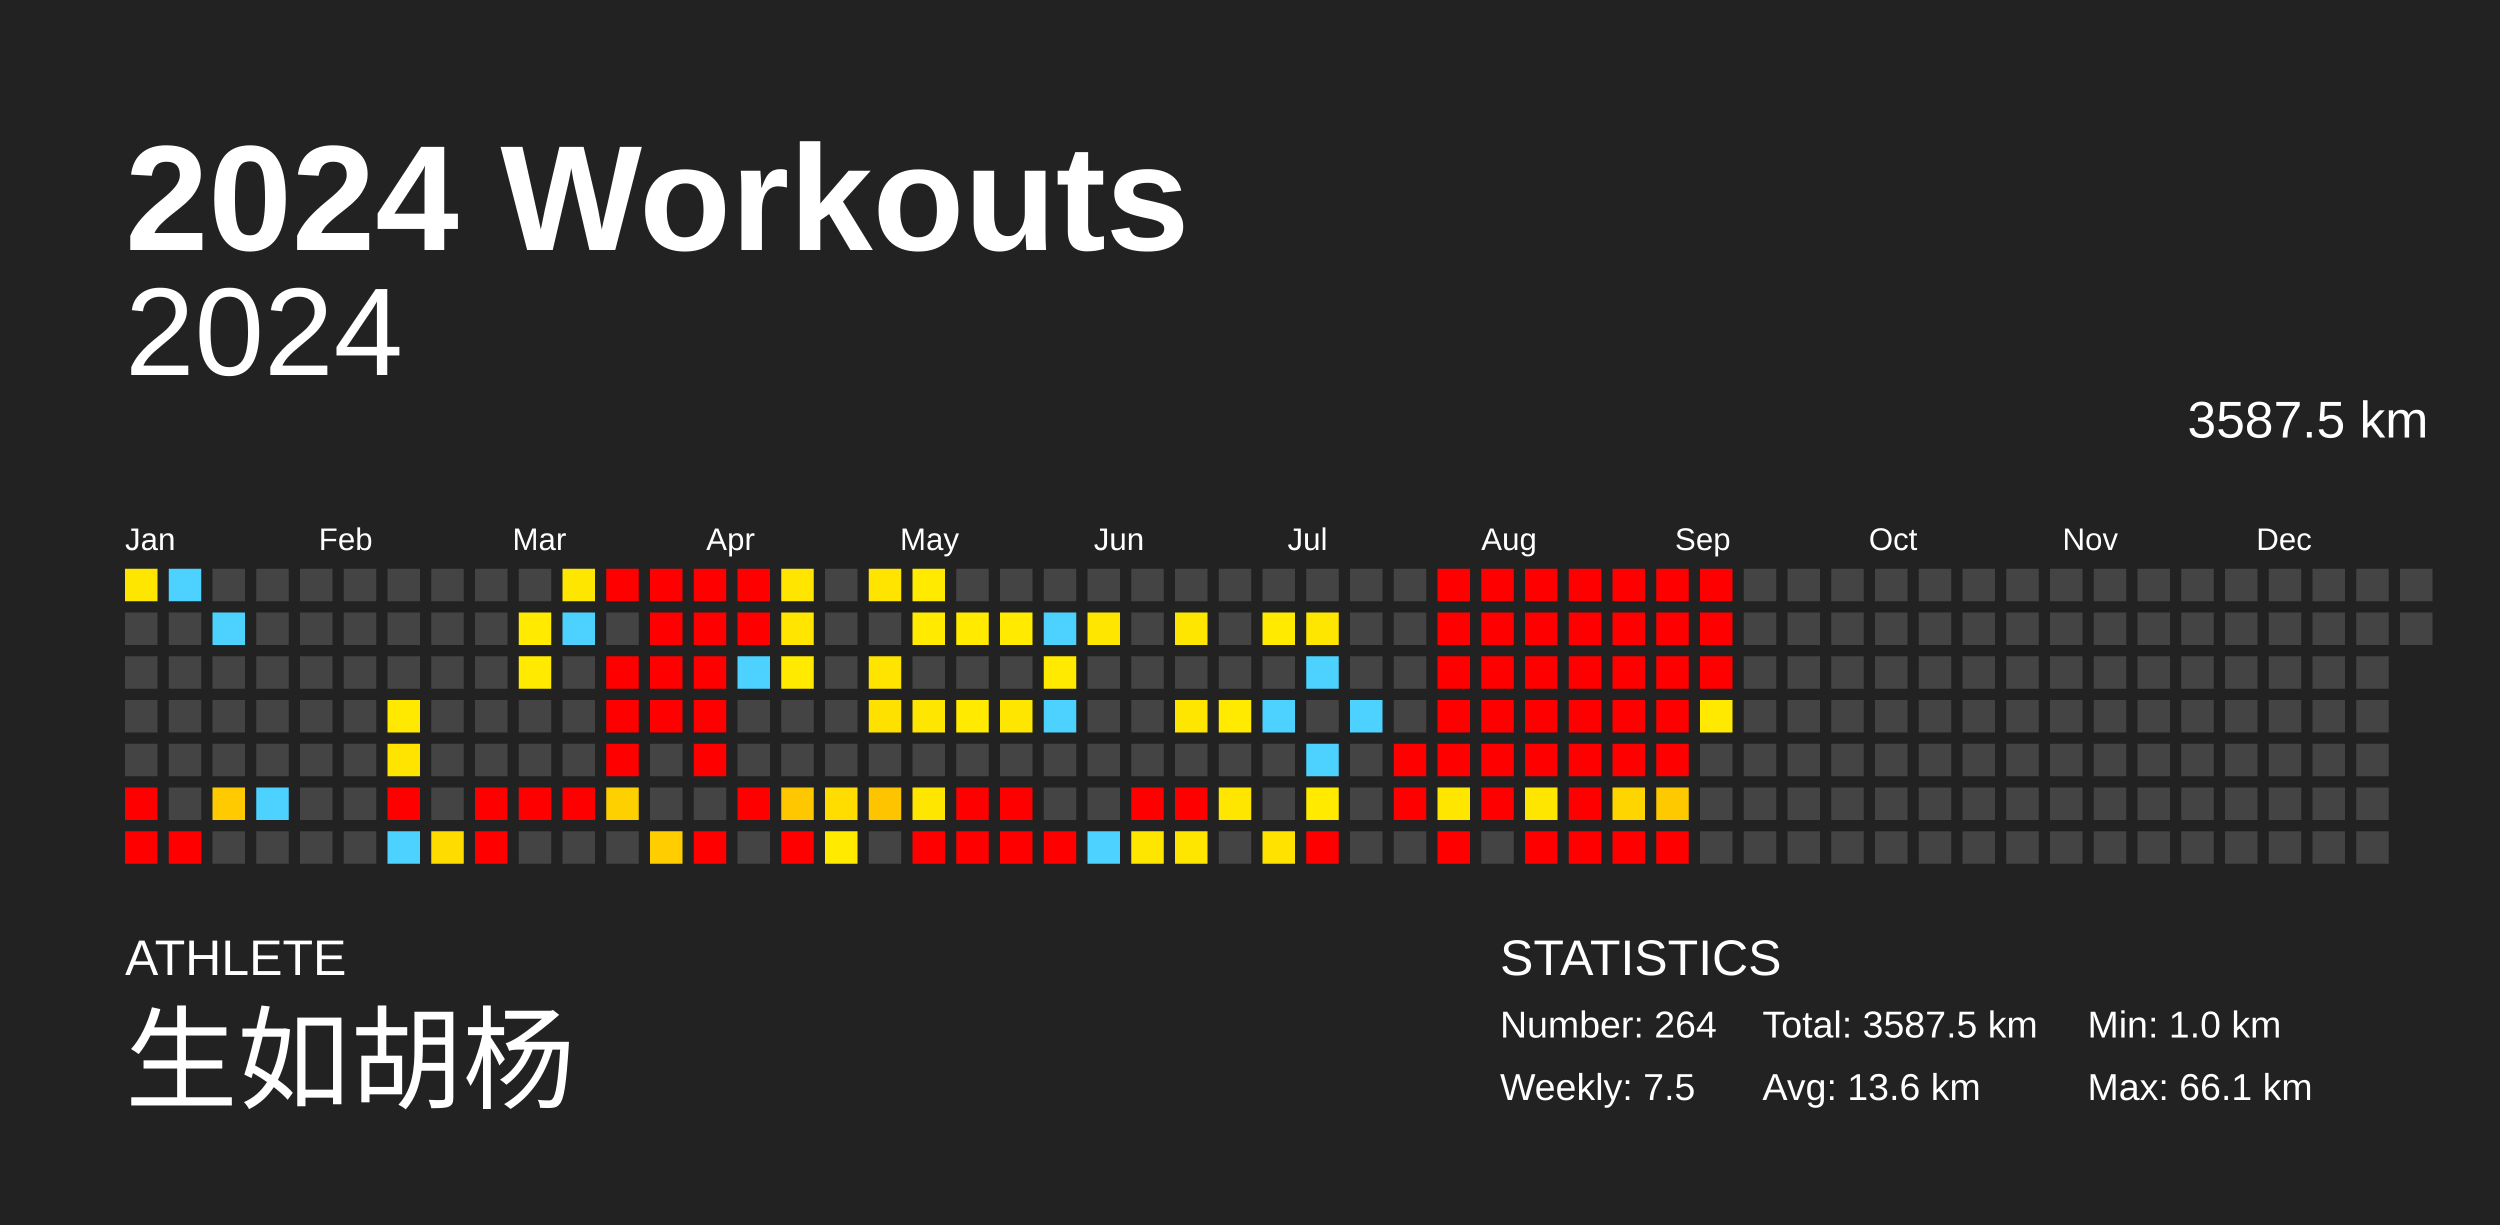
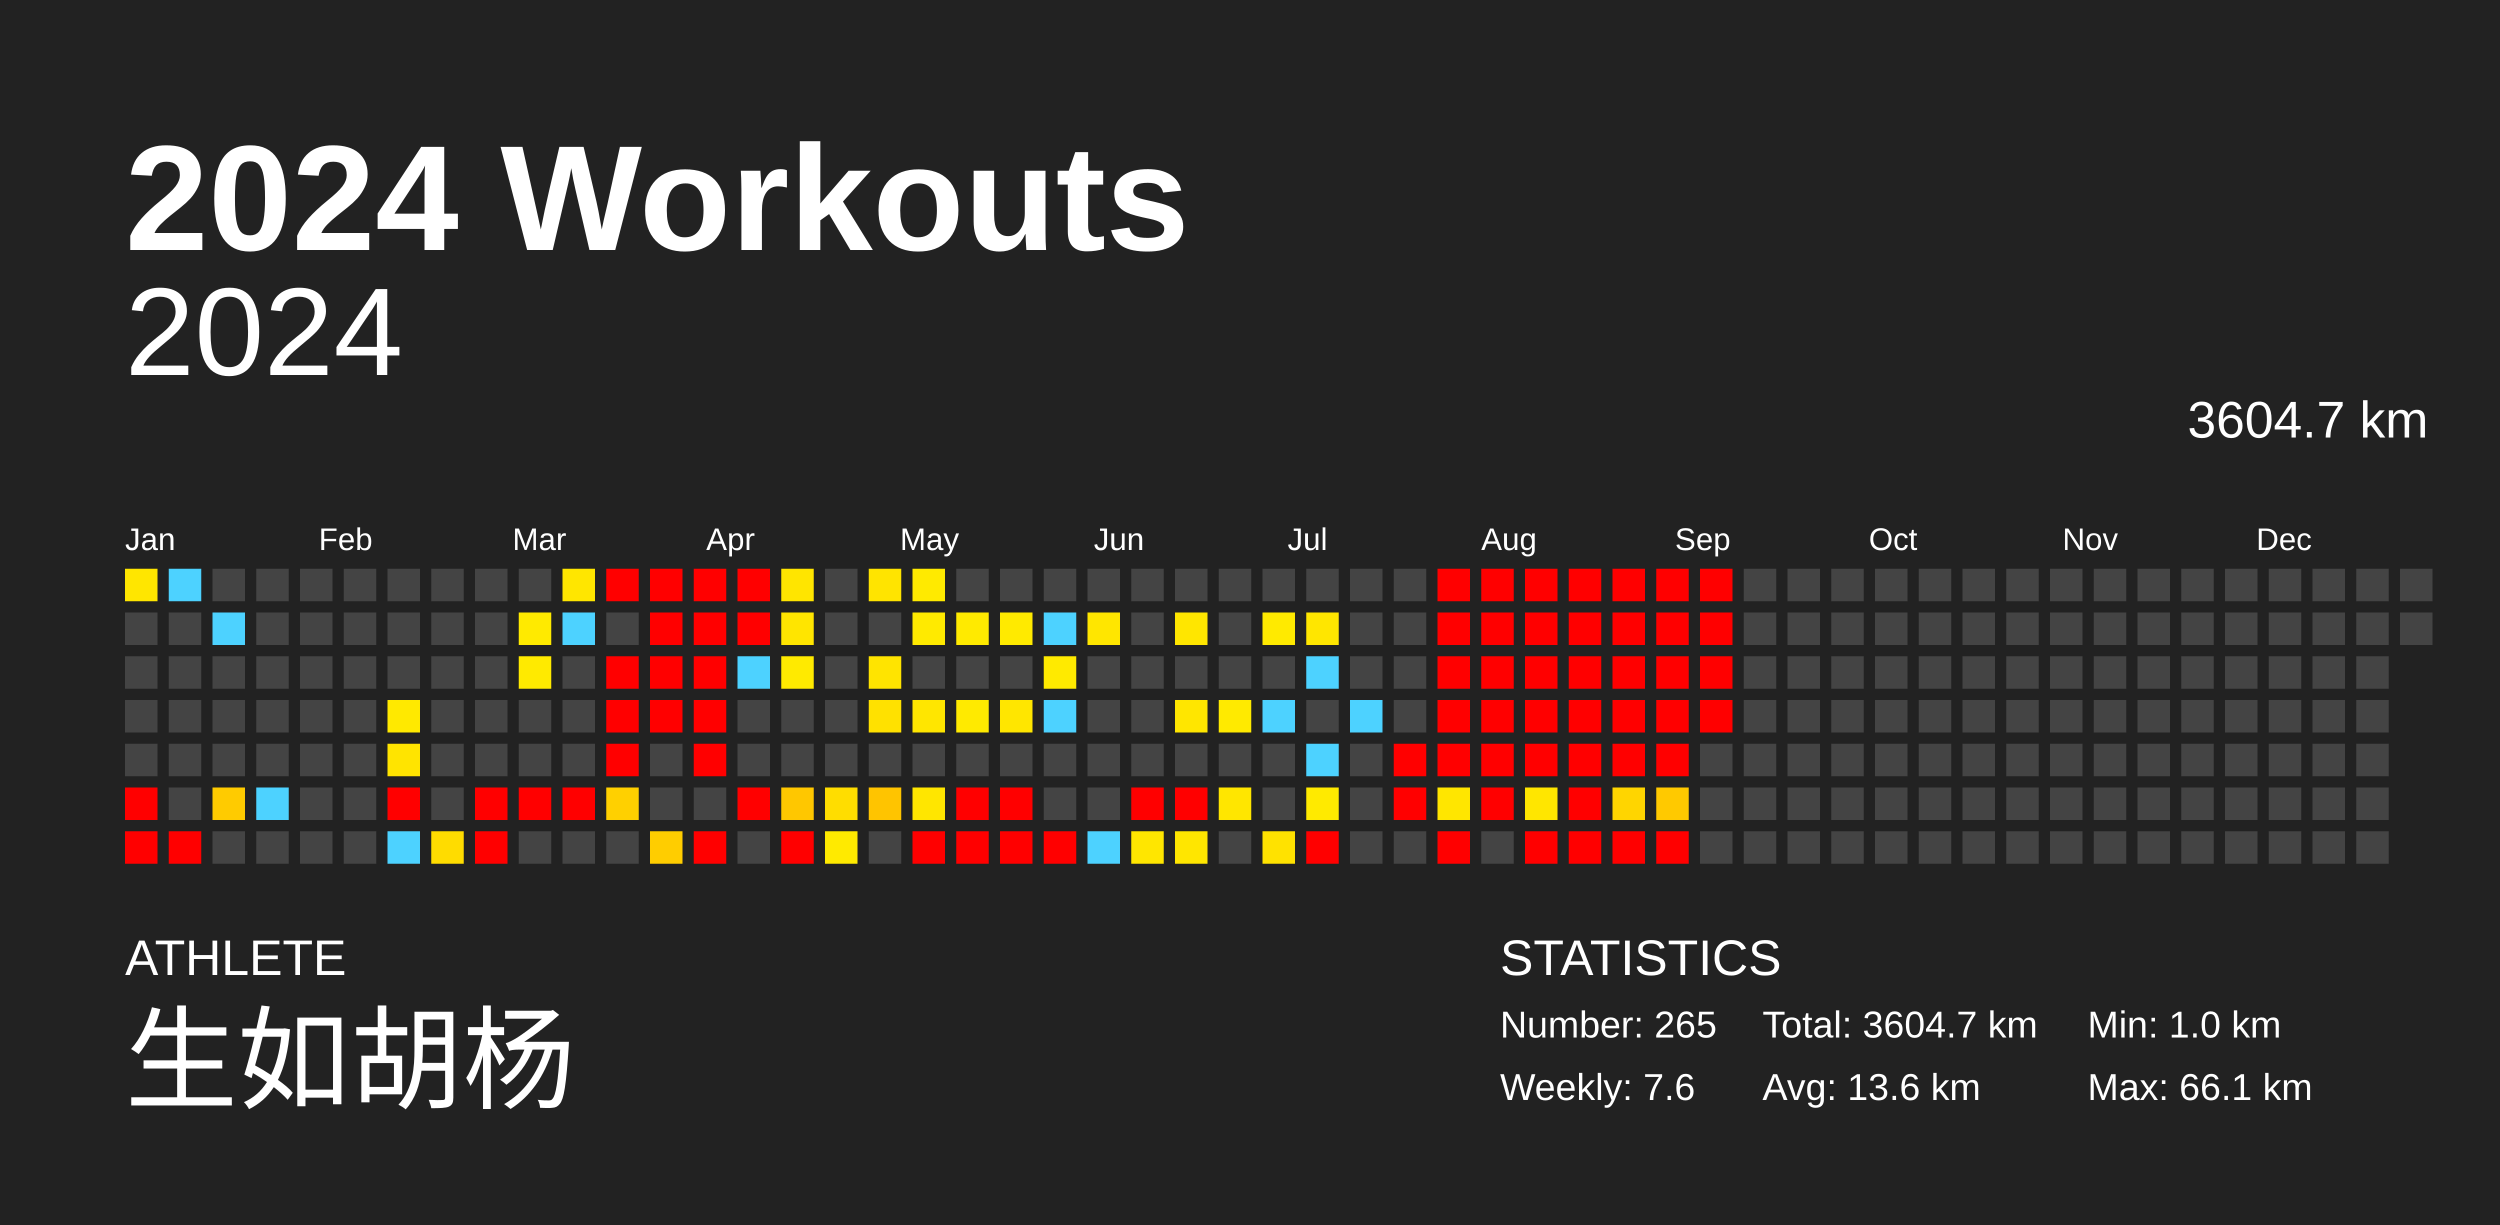
<svg xmlns="http://www.w3.org/2000/svg" baseProfile="full" height="98mm" version="1.1" viewBox="0,0,200,98" width="200mm">
  <defs />
  <rect fill="#222222" height="98" width="200" x="0" y="0" />
  <text fill="#FFFFFF" style="font-size:12px; font-family:Arial; font-weight:bold;" x="10" y="20">2024 Workouts</text>
  <text fill="#FFFFFF" style="font-size:4px; font-family:Arial" x="10" y="78">ATHLETE</text>
  <text fill="#FFFFFF" style="font-size:9px; font-family:Arial" x="10" y="88">生如胡杨</text>
  <text fill="#FFFFFF" style="font-size:4px; font-family:Arial" x="120" y="78">STATISTICS</text>
-   <text fill="#FFFFFF" style="font-size:3px; font-family:Arial" x="120" y="83">Number: 264</text>
-   <text fill="#FFFFFF" style="font-size:3px; font-family:Arial" x="120" y="88">Weekly: 7.5</text>
-   <text fill="#FFFFFF" style="font-size:3px; font-family:Arial" x="141" y="83">Total: 3587.5 km</text>
+   <text fill="#FFFFFF" style="font-size:3px; font-family:Arial" x="120" y="83">Number: 265</text>
+   <text fill="#FFFFFF" style="font-size:3px; font-family:Arial" x="120" y="88">Weekly: 7.6</text>
+   <text fill="#FFFFFF" style="font-size:3px; font-family:Arial" x="141" y="83">Total: 3604.7 km</text>
  <text fill="#FFFFFF" style="font-size:3px; font-family:Arial" x="141" y="88">Avg: 13.6 km</text>
  <text fill="#FFFFFF" style="font-size:3px; font-family:Arial" x="167" y="83">Min: 1.0 km</text>
  <text fill="#FFFFFF" style="font-size:3px; font-family:Arial" x="167" y="88">Max: 66.1 km</text>
  <text alignment-baseline="hanging" fill="#FFFFFF" style="font-size:10.0px; font-family:Arial;" x="10" y="30">2024</text>
-   <text alignment-baseline="hanging" fill="#FFFFFF" style="font-size:4.125px; font-family:Arial;" x="175" y="35">3587.5 km</text>
+   <text alignment-baseline="hanging" fill="#FFFFFF" style="font-size:4.125px; font-family:Arial;" x="175" y="35">3604.7 km</text>
  <text fill="#FFFFFF" style="font-size:2.5px; font-family:Arial" x="10.0" y="44">Jan</text>
  <text fill="#FFFFFF" style="font-size:2.5px; font-family:Arial" x="25.5" y="44">Feb</text>
  <text fill="#FFFFFF" style="font-size:2.5px; font-family:Arial" x="41.0" y="44">Mar</text>
  <text fill="#FFFFFF" style="font-size:2.5px; font-family:Arial" x="56.5" y="44">Apr</text>
  <text fill="#FFFFFF" style="font-size:2.5px; font-family:Arial" x="72.0" y="44">May</text>
  <text fill="#FFFFFF" style="font-size:2.5px; font-family:Arial" x="87.5" y="44">Jun</text>
  <text fill="#FFFFFF" style="font-size:2.5px; font-family:Arial" x="103.0" y="44">Jul</text>
  <text fill="#FFFFFF" style="font-size:2.5px; font-family:Arial" x="118.5" y="44">Aug</text>
  <text fill="#FFFFFF" style="font-size:2.5px; font-family:Arial" x="134.0" y="44">Sep</text>
  <text fill="#FFFFFF" style="font-size:2.5px; font-family:Arial" x="149.5" y="44">Oct</text>
  <text fill="#FFFFFF" style="font-size:2.5px; font-family:Arial" x="165.0" y="44">Nov</text>
  <text fill="#FFFFFF" style="font-size:2.5px; font-family:Arial" x="180.5" y="44">Dec</text>
  <rect fill="#ffe600" height="2.6" width="2.6" x="10.0" y="45.5" />
  <rect fill="#444444" height="2.6" width="2.6" x="10.0" y="49.0" />
  <rect fill="#444444" height="2.6" width="2.6" x="10.0" y="52.5" />
  <rect fill="#444444" height="2.6" width="2.6" x="10.0" y="56.0" />
  <rect fill="#444444" height="2.6" width="2.6" x="10.0" y="59.5" />
  <rect fill="red" height="2.6" width="2.6" x="10.0" y="63.0" />
  <rect fill="red" height="2.6" width="2.6" x="10.0" y="66.5" />
  <rect fill="#4dd2ff" height="2.6" width="2.6" x="13.5" y="45.5" />
  <rect fill="#444444" height="2.6" width="2.6" x="13.5" y="49.0" />
  <rect fill="#444444" height="2.6" width="2.6" x="13.5" y="52.5" />
  <rect fill="#444444" height="2.6" width="2.6" x="13.5" y="56.0" />
  <rect fill="#444444" height="2.6" width="2.6" x="13.5" y="59.5" />
  <rect fill="#444444" height="2.6" width="2.6" x="13.5" y="63.0" />
  <rect fill="red" height="2.6" width="2.6" x="13.5" y="66.5" />
  <rect fill="#444444" height="2.6" width="2.6" x="17.0" y="45.5" />
  <rect fill="#4dd2ff" height="2.6" width="2.6" x="17.0" y="49.0" />
  <rect fill="#444444" height="2.6" width="2.6" x="17.0" y="52.5" />
  <rect fill="#444444" height="2.6" width="2.6" x="17.0" y="56.0" />
  <rect fill="#444444" height="2.6" width="2.6" x="17.0" y="59.5" />
  <rect fill="#ffcb00" height="2.6" width="2.6" x="17.0" y="63.0" />
  <rect fill="#444444" height="2.6" width="2.6" x="17.0" y="66.5" />
  <rect fill="#444444" height="2.6" width="2.6" x="20.5" y="45.5" />
  <rect fill="#444444" height="2.6" width="2.6" x="20.5" y="49.0" />
  <rect fill="#444444" height="2.6" width="2.6" x="20.5" y="52.5" />
  <rect fill="#444444" height="2.6" width="2.6" x="20.5" y="56.0" />
  <rect fill="#444444" height="2.6" width="2.6" x="20.5" y="59.5" />
  <rect fill="#4dd2ff" height="2.6" width="2.6" x="20.5" y="63.0" />
  <rect fill="#444444" height="2.6" width="2.6" x="20.5" y="66.5" />
  <rect fill="#444444" height="2.6" width="2.6" x="24.0" y="45.5" />
  <rect fill="#444444" height="2.6" width="2.6" x="24.0" y="49.0" />
  <rect fill="#444444" height="2.6" width="2.6" x="24.0" y="52.5" />
  <rect fill="#444444" height="2.6" width="2.6" x="24.0" y="56.0" />
  <rect fill="#444444" height="2.6" width="2.6" x="24.0" y="59.5" />
  <rect fill="#444444" height="2.6" width="2.6" x="24.0" y="63.0" />
  <rect fill="#444444" height="2.6" width="2.6" x="24.0" y="66.5" />
  <rect fill="#444444" height="2.6" width="2.6" x="27.5" y="45.5" />
  <rect fill="#444444" height="2.6" width="2.6" x="27.5" y="49.0" />
  <rect fill="#444444" height="2.6" width="2.6" x="27.5" y="52.5" />
  <rect fill="#444444" height="2.6" width="2.6" x="27.5" y="56.0" />
  <rect fill="#444444" height="2.6" width="2.6" x="27.5" y="59.5" />
  <rect fill="#444444" height="2.6" width="2.6" x="27.5" y="63.0" />
  <rect fill="#444444" height="2.6" width="2.6" x="27.5" y="66.5" />
  <rect fill="#444444" height="2.6" width="2.6" x="31.0" y="45.5" />
  <rect fill="#444444" height="2.6" width="2.6" x="31.0" y="49.0" />
  <rect fill="#444444" height="2.6" width="2.6" x="31.0" y="52.5" />
  <rect fill="#ffe900" height="2.6" width="2.6" x="31.0" y="56.0" />
  <rect fill="#ffe400" height="2.6" width="2.6" x="31.0" y="59.5" />
  <rect fill="red" height="2.6" width="2.6" x="31.0" y="63.0" />
  <rect fill="#4dd2ff" height="2.6" width="2.6" x="31.0" y="66.5" />
  <rect fill="#444444" height="2.6" width="2.6" x="34.5" y="45.5" />
  <rect fill="#444444" height="2.6" width="2.6" x="34.5" y="49.0" />
  <rect fill="#444444" height="2.6" width="2.6" x="34.5" y="52.5" />
  <rect fill="#444444" height="2.6" width="2.6" x="34.5" y="56.0" />
  <rect fill="#444444" height="2.6" width="2.6" x="34.5" y="59.5" />
  <rect fill="#444444" height="2.6" width="2.6" x="34.5" y="63.0" />
  <rect fill="#ffdc00" height="2.6" width="2.6" x="34.5" y="66.5" />
  <rect fill="#444444" height="2.6" width="2.6" x="38.0" y="45.5" />
  <rect fill="#444444" height="2.6" width="2.6" x="38.0" y="49.0" />
  <rect fill="#444444" height="2.6" width="2.6" x="38.0" y="52.5" />
  <rect fill="#444444" height="2.6" width="2.6" x="38.0" y="56.0" />
  <rect fill="#444444" height="2.6" width="2.6" x="38.0" y="59.5" />
  <rect fill="red" height="2.6" width="2.6" x="38.0" y="63.0" />
  <rect fill="red" height="2.6" width="2.6" x="38.0" y="66.5" />
  <rect fill="#444444" height="2.6" width="2.6" x="41.5" y="45.5" />
  <rect fill="#ffea00" height="2.6" width="2.6" x="41.5" y="49.0" />
  <rect fill="#ffea00" height="2.6" width="2.6" x="41.5" y="52.5" />
  <rect fill="#444444" height="2.6" width="2.6" x="41.5" y="56.0" />
  <rect fill="#444444" height="2.6" width="2.6" x="41.5" y="59.5" />
  <rect fill="red" height="2.6" width="2.6" x="41.5" y="63.0" />
  <rect fill="#444444" height="2.6" width="2.6" x="41.5" y="66.5" />
  <rect fill="#ffe600" height="2.6" width="2.6" x="45.0" y="45.5" />
  <rect fill="#4dd2ff" height="2.6" width="2.6" x="45.0" y="49.0" />
  <rect fill="#444444" height="2.6" width="2.6" x="45.0" y="52.5" />
  <rect fill="#444444" height="2.6" width="2.6" x="45.0" y="56.0" />
  <rect fill="#444444" height="2.6" width="2.6" x="45.0" y="59.5" />
  <rect fill="red" height="2.6" width="2.6" x="45.0" y="63.0" />
  <rect fill="#444444" height="2.6" width="2.6" x="45.0" y="66.5" />
  <rect fill="red" height="2.6" width="2.6" x="48.5" y="45.5" />
  <rect fill="#444444" height="2.6" width="2.6" x="48.5" y="49.0" />
  <rect fill="red" height="2.6" width="2.6" x="48.5" y="52.5" />
  <rect fill="red" height="2.6" width="2.6" x="48.5" y="56.0" />
  <rect fill="red" height="2.6" width="2.6" x="48.5" y="59.5" />
  <rect fill="#ffd000" height="2.6" width="2.6" x="48.5" y="63.0" />
  <rect fill="#444444" height="2.6" width="2.6" x="48.5" y="66.5" />
  <rect fill="red" height="2.6" width="2.6" x="52.0" y="45.5" />
  <rect fill="red" height="2.6" width="2.6" x="52.0" y="49.0" />
  <rect fill="red" height="2.6" width="2.6" x="52.0" y="52.5" />
  <rect fill="red" height="2.6" width="2.6" x="52.0" y="56.0" />
  <rect fill="#444444" height="2.6" width="2.6" x="52.0" y="59.5" />
  <rect fill="#444444" height="2.6" width="2.6" x="52.0" y="63.0" />
  <rect fill="#ffcd00" height="2.6" width="2.6" x="52.0" y="66.5" />
  <rect fill="red" height="2.6" width="2.6" x="55.5" y="45.5" />
  <rect fill="red" height="2.6" width="2.6" x="55.5" y="49.0" />
  <rect fill="red" height="2.6" width="2.6" x="55.5" y="52.5" />
  <rect fill="red" height="2.6" width="2.6" x="55.5" y="56.0" />
  <rect fill="red" height="2.6" width="2.6" x="55.5" y="59.5" />
  <rect fill="#444444" height="2.6" width="2.6" x="55.5" y="63.0" />
  <rect fill="red" height="2.6" width="2.6" x="55.5" y="66.5" />
  <rect fill="red" height="2.6" width="2.6" x="59.0" y="45.5" />
  <rect fill="red" height="2.6" width="2.6" x="59.0" y="49.0" />
  <rect fill="#4dd2ff" height="2.6" width="2.6" x="59.0" y="52.5" />
  <rect fill="#444444" height="2.6" width="2.6" x="59.0" y="56.0" />
  <rect fill="#444444" height="2.6" width="2.6" x="59.0" y="59.5" />
  <rect fill="red" height="2.6" width="2.6" x="59.0" y="63.0" />
  <rect fill="#444444" height="2.6" width="2.6" x="59.0" y="66.5" />
  <rect fill="#ffe500" height="2.6" width="2.6" x="62.5" y="45.5" />
  <rect fill="#ffe500" height="2.6" width="2.6" x="62.5" y="49.0" />
  <rect fill="#ffea00" height="2.6" width="2.6" x="62.5" y="52.5" />
  <rect fill="#444444" height="2.6" width="2.6" x="62.5" y="56.0" />
  <rect fill="#444444" height="2.6" width="2.6" x="62.5" y="59.5" />
  <rect fill="#ffc700" height="2.6" width="2.6" x="62.5" y="63.0" />
  <rect fill="red" height="2.6" width="2.6" x="62.5" y="66.5" />
  <rect fill="#444444" height="2.6" width="2.6" x="66.0" y="45.5" />
  <rect fill="#444444" height="2.6" width="2.6" x="66.0" y="49.0" />
  <rect fill="#444444" height="2.6" width="2.6" x="66.0" y="52.5" />
  <rect fill="#444444" height="2.6" width="2.6" x="66.0" y="56.0" />
  <rect fill="#444444" height="2.6" width="2.6" x="66.0" y="59.5" />
  <rect fill="#ffdd00" height="2.6" width="2.6" x="66.0" y="63.0" />
  <rect fill="#ffea00" height="2.6" width="2.6" x="66.0" y="66.5" />
  <rect fill="#ffe400" height="2.6" width="2.6" x="69.5" y="45.5" />
  <rect fill="#444444" height="2.6" width="2.6" x="69.5" y="49.0" />
  <rect fill="#ffe400" height="2.6" width="2.6" x="69.5" y="52.5" />
  <rect fill="#ffe100" height="2.6" width="2.6" x="69.5" y="56.0" />
  <rect fill="#444444" height="2.6" width="2.6" x="69.5" y="59.5" />
  <rect fill="#ffc400" height="2.6" width="2.6" x="69.5" y="63.0" />
  <rect fill="#444444" height="2.6" width="2.6" x="69.5" y="66.5" />
  <rect fill="#ffea00" height="2.6" width="2.6" x="73.0" y="45.5" />
  <rect fill="#ffea00" height="2.6" width="2.6" x="73.0" y="49.0" />
  <rect fill="#444444" height="2.6" width="2.6" x="73.0" y="52.5" />
  <rect fill="#ffe600" height="2.6" width="2.6" x="73.0" y="56.0" />
  <rect fill="#444444" height="2.6" width="2.6" x="73.0" y="59.5" />
  <rect fill="#ffe600" height="2.6" width="2.6" x="73.0" y="63.0" />
  <rect fill="red" height="2.6" width="2.6" x="73.0" y="66.5" />
  <rect fill="#444444" height="2.6" width="2.6" x="76.5" y="45.5" />
  <rect fill="#ffea00" height="2.6" width="2.6" x="76.5" y="49.0" />
  <rect fill="#444444" height="2.6" width="2.6" x="76.5" y="52.5" />
  <rect fill="#ffea00" height="2.6" width="2.6" x="76.5" y="56.0" />
  <rect fill="#444444" height="2.6" width="2.6" x="76.5" y="59.5" />
  <rect fill="red" height="2.6" width="2.6" x="76.5" y="63.0" />
  <rect fill="red" height="2.6" width="2.6" x="76.5" y="66.5" />
  <rect fill="#444444" height="2.6" width="2.6" x="80.0" y="45.5" />
  <rect fill="#ffea00" height="2.6" width="2.6" x="80.0" y="49.0" />
  <rect fill="#444444" height="2.6" width="2.6" x="80.0" y="52.5" />
  <rect fill="#ffe600" height="2.6" width="2.6" x="80.0" y="56.0" />
  <rect fill="#444444" height="2.6" width="2.6" x="80.0" y="59.5" />
  <rect fill="red" height="2.6" width="2.6" x="80.0" y="63.0" />
  <rect fill="red" height="2.6" width="2.6" x="80.0" y="66.5" />
  <rect fill="#444444" height="2.6" width="2.6" x="83.5" y="45.5" />
  <rect fill="#4dd2ff" height="2.6" width="2.6" x="83.5" y="49.0" />
  <rect fill="#ffea00" height="2.6" width="2.6" x="83.5" y="52.5" />
  <rect fill="#4dd2ff" height="2.6" width="2.6" x="83.5" y="56.0" />
  <rect fill="#444444" height="2.6" width="2.6" x="83.5" y="59.5" />
  <rect fill="#444444" height="2.6" width="2.6" x="83.5" y="63.0" />
  <rect fill="red" height="2.6" width="2.6" x="83.5" y="66.5" />
  <rect fill="#444444" height="2.6" width="2.6" x="87.0" y="45.5" />
  <rect fill="#ffe600" height="2.6" width="2.6" x="87.0" y="49.0" />
  <rect fill="#444444" height="2.6" width="2.6" x="87.0" y="52.5" />
  <rect fill="#444444" height="2.6" width="2.6" x="87.0" y="56.0" />
  <rect fill="#444444" height="2.6" width="2.6" x="87.0" y="59.5" />
  <rect fill="#444444" height="2.6" width="2.6" x="87.0" y="63.0" />
  <rect fill="#4dd2ff" height="2.6" width="2.6" x="87.0" y="66.5" />
  <rect fill="#444444" height="2.6" width="2.6" x="90.5" y="45.5" />
  <rect fill="#444444" height="2.6" width="2.6" x="90.5" y="49.0" />
  <rect fill="#444444" height="2.6" width="2.6" x="90.5" y="52.5" />
  <rect fill="#444444" height="2.6" width="2.6" x="90.5" y="56.0" />
  <rect fill="#444444" height="2.6" width="2.6" x="90.5" y="59.5" />
  <rect fill="red" height="2.6" width="2.6" x="90.5" y="63.0" />
  <rect fill="#ffe600" height="2.6" width="2.6" x="90.5" y="66.5" />
  <rect fill="#444444" height="2.6" width="2.6" x="94.0" y="45.5" />
  <rect fill="#ffe600" height="2.6" width="2.6" x="94.0" y="49.0" />
  <rect fill="#444444" height="2.6" width="2.6" x="94.0" y="52.5" />
  <rect fill="#ffe600" height="2.6" width="2.6" x="94.0" y="56.0" />
  <rect fill="#444444" height="2.6" width="2.6" x="94.0" y="59.5" />
  <rect fill="red" height="2.6" width="2.6" x="94.0" y="63.0" />
  <rect fill="#ffe600" height="2.6" width="2.6" x="94.0" y="66.5" />
  <rect fill="#444444" height="2.6" width="2.6" x="97.5" y="45.5" />
  <rect fill="#444444" height="2.6" width="2.6" x="97.5" y="49.0" />
  <rect fill="#444444" height="2.6" width="2.6" x="97.5" y="52.5" />
  <rect fill="#ffea00" height="2.6" width="2.6" x="97.5" y="56.0" />
  <rect fill="#444444" height="2.6" width="2.6" x="97.5" y="59.5" />
  <rect fill="#ffe600" height="2.6" width="2.6" x="97.5" y="63.0" />
  <rect fill="#444444" height="2.6" width="2.6" x="97.5" y="66.5" />
  <rect fill="#444444" height="2.6" width="2.6" x="101.0" y="45.5" />
  <rect fill="#ffea00" height="2.6" width="2.6" x="101.0" y="49.0" />
  <rect fill="#444444" height="2.6" width="2.6" x="101.0" y="52.5" />
  <rect fill="#4dd2ff" height="2.6" width="2.6" x="101.0" y="56.0" />
  <rect fill="#444444" height="2.6" width="2.6" x="101.0" y="59.5" />
  <rect fill="#444444" height="2.6" width="2.6" x="101.0" y="63.0" />
  <rect fill="#ffe200" height="2.6" width="2.6" x="101.0" y="66.5" />
  <rect fill="#444444" height="2.6" width="2.6" x="104.5" y="45.5" />
  <rect fill="#ffe600" height="2.6" width="2.6" x="104.5" y="49.0" />
  <rect fill="#4dd2ff" height="2.6" width="2.6" x="104.5" y="52.5" />
  <rect fill="#444444" height="2.6" width="2.6" x="104.5" y="56.0" />
  <rect fill="#4dd2ff" height="2.6" width="2.6" x="104.5" y="59.5" />
  <rect fill="#ffea00" height="2.6" width="2.6" x="104.5" y="63.0" />
  <rect fill="red" height="2.6" width="2.6" x="104.5" y="66.5" />
  <rect fill="#444444" height="2.6" width="2.6" x="108.0" y="45.5" />
  <rect fill="#444444" height="2.6" width="2.6" x="108.0" y="49.0" />
  <rect fill="#444444" height="2.6" width="2.6" x="108.0" y="52.5" />
  <rect fill="#4dd2ff" height="2.6" width="2.6" x="108.0" y="56.0" />
  <rect fill="#444444" height="2.6" width="2.6" x="108.0" y="59.5" />
  <rect fill="#444444" height="2.6" width="2.6" x="108.0" y="63.0" />
  <rect fill="#444444" height="2.6" width="2.6" x="108.0" y="66.5" />
  <rect fill="#444444" height="2.6" width="2.6" x="111.5" y="45.5" />
  <rect fill="#444444" height="2.6" width="2.6" x="111.5" y="49.0" />
  <rect fill="#444444" height="2.6" width="2.6" x="111.5" y="52.5" />
  <rect fill="#444444" height="2.6" width="2.6" x="111.5" y="56.0" />
  <rect fill="red" height="2.6" width="2.6" x="111.5" y="59.5" />
  <rect fill="red" height="2.6" width="2.6" x="111.5" y="63.0" />
  <rect fill="#444444" height="2.6" width="2.6" x="111.5" y="66.5" />
  <rect fill="red" height="2.6" width="2.6" x="115.0" y="45.5" />
  <rect fill="red" height="2.6" width="2.6" x="115.0" y="49.0" />
  <rect fill="red" height="2.6" width="2.6" x="115.0" y="52.5" />
  <rect fill="red" height="2.6" width="2.6" x="115.0" y="56.0" />
  <rect fill="red" height="2.6" width="2.6" x="115.0" y="59.5" />
  <rect fill="#ffe600" height="2.6" width="2.6" x="115.0" y="63.0" />
  <rect fill="red" height="2.6" width="2.6" x="115.0" y="66.5" />
  <rect fill="red" height="2.6" width="2.6" x="118.5" y="45.5" />
  <rect fill="red" height="2.6" width="2.6" x="118.5" y="49.0" />
  <rect fill="red" height="2.6" width="2.6" x="118.5" y="52.5" />
  <rect fill="red" height="2.6" width="2.6" x="118.5" y="56.0" />
  <rect fill="red" height="2.6" width="2.6" x="118.5" y="59.5" />
  <rect fill="red" height="2.6" width="2.6" x="118.5" y="63.0" />
  <rect fill="#444444" height="2.6" width="2.6" x="118.5" y="66.5" />
  <rect fill="red" height="2.6" width="2.6" x="122.0" y="45.5" />
  <rect fill="red" height="2.6" width="2.6" x="122.0" y="49.0" />
  <rect fill="red" height="2.6" width="2.6" x="122.0" y="52.5" />
  <rect fill="red" height="2.6" width="2.6" x="122.0" y="56.0" />
  <rect fill="red" height="2.6" width="2.6" x="122.0" y="59.5" />
  <rect fill="#ffe600" height="2.6" width="2.6" x="122.0" y="63.0" />
  <rect fill="red" height="2.6" width="2.6" x="122.0" y="66.5" />
  <rect fill="red" height="2.6" width="2.6" x="125.5" y="45.5" />
  <rect fill="red" height="2.6" width="2.6" x="125.5" y="49.0" />
  <rect fill="red" height="2.6" width="2.6" x="125.5" y="52.5" />
  <rect fill="red" height="2.6" width="2.6" x="125.5" y="56.0" />
  <rect fill="red" height="2.6" width="2.6" x="125.5" y="59.5" />
  <rect fill="red" height="2.6" width="2.6" x="125.5" y="63.0" />
  <rect fill="red" height="2.6" width="2.6" x="125.5" y="66.5" />
  <rect fill="red" height="2.6" width="2.6" x="129.0" y="45.5" />
  <rect fill="red" height="2.6" width="2.6" x="129.0" y="49.0" />
  <rect fill="red" height="2.6" width="2.6" x="129.0" y="52.5" />
  <rect fill="red" height="2.6" width="2.6" x="129.0" y="56.0" />
  <rect fill="red" height="2.6" width="2.6" x="129.0" y="59.5" />
  <rect fill="#ffd500" height="2.6" width="2.6" x="129.0" y="63.0" />
  <rect fill="red" height="2.6" width="2.6" x="129.0" y="66.5" />
  <rect fill="red" height="2.6" width="2.6" x="132.5" y="45.5" />
  <rect fill="red" height="2.6" width="2.6" x="132.5" y="49.0" />
  <rect fill="red" height="2.6" width="2.6" x="132.5" y="52.5" />
  <rect fill="red" height="2.6" width="2.6" x="132.5" y="56.0" />
  <rect fill="red" height="2.6" width="2.6" x="132.5" y="59.5" />
  <rect fill="#ffc900" height="2.6" width="2.6" x="132.5" y="63.0" />
  <rect fill="red" height="2.6" width="2.6" x="132.5" y="66.5" />
  <rect fill="red" height="2.6" width="2.6" x="136.0" y="45.5" />
  <rect fill="red" height="2.6" width="2.6" x="136.0" y="49.0" />
  <rect fill="red" height="2.6" width="2.6" x="136.0" y="52.5" />
-   <rect fill="#ffe900" height="2.6" width="2.6" x="136.0" y="56.0" />
+   <rect fill="red" height="2.6" width="2.6" x="136.0" y="56.0" />
  <rect fill="#444444" height="2.6" width="2.6" x="136.0" y="59.5" />
  <rect fill="#444444" height="2.6" width="2.6" x="136.0" y="63.0" />
  <rect fill="#444444" height="2.6" width="2.6" x="136.0" y="66.5" />
  <rect fill="#444444" height="2.6" width="2.6" x="139.5" y="45.5" />
  <rect fill="#444444" height="2.6" width="2.6" x="139.5" y="49.0" />
  <rect fill="#444444" height="2.6" width="2.6" x="139.5" y="52.5" />
  <rect fill="#444444" height="2.6" width="2.6" x="139.5" y="56.0" />
  <rect fill="#444444" height="2.6" width="2.6" x="139.5" y="59.5" />
  <rect fill="#444444" height="2.6" width="2.6" x="139.5" y="63.0" />
  <rect fill="#444444" height="2.6" width="2.6" x="139.5" y="66.5" />
  <rect fill="#444444" height="2.6" width="2.6" x="143.0" y="45.5" />
  <rect fill="#444444" height="2.6" width="2.6" x="143.0" y="49.0" />
  <rect fill="#444444" height="2.6" width="2.6" x="143.0" y="52.5" />
  <rect fill="#444444" height="2.6" width="2.6" x="143.0" y="56.0" />
  <rect fill="#444444" height="2.6" width="2.6" x="143.0" y="59.5" />
  <rect fill="#444444" height="2.6" width="2.6" x="143.0" y="63.0" />
  <rect fill="#444444" height="2.6" width="2.6" x="143.0" y="66.5" />
  <rect fill="#444444" height="2.6" width="2.6" x="146.5" y="45.5" />
  <rect fill="#444444" height="2.6" width="2.6" x="146.5" y="49.0" />
  <rect fill="#444444" height="2.6" width="2.6" x="146.5" y="52.5" />
  <rect fill="#444444" height="2.6" width="2.6" x="146.5" y="56.0" />
  <rect fill="#444444" height="2.6" width="2.6" x="146.5" y="59.5" />
  <rect fill="#444444" height="2.6" width="2.6" x="146.5" y="63.0" />
  <rect fill="#444444" height="2.6" width="2.6" x="146.5" y="66.5" />
  <rect fill="#444444" height="2.6" width="2.6" x="150.0" y="45.5" />
  <rect fill="#444444" height="2.6" width="2.6" x="150.0" y="49.0" />
  <rect fill="#444444" height="2.6" width="2.6" x="150.0" y="52.5" />
  <rect fill="#444444" height="2.6" width="2.6" x="150.0" y="56.0" />
  <rect fill="#444444" height="2.6" width="2.6" x="150.0" y="59.5" />
  <rect fill="#444444" height="2.6" width="2.6" x="150.0" y="63.0" />
  <rect fill="#444444" height="2.6" width="2.6" x="150.0" y="66.5" />
  <rect fill="#444444" height="2.6" width="2.6" x="153.5" y="45.5" />
  <rect fill="#444444" height="2.6" width="2.6" x="153.5" y="49.0" />
  <rect fill="#444444" height="2.6" width="2.6" x="153.5" y="52.5" />
  <rect fill="#444444" height="2.6" width="2.6" x="153.5" y="56.0" />
  <rect fill="#444444" height="2.6" width="2.6" x="153.5" y="59.5" />
  <rect fill="#444444" height="2.6" width="2.6" x="153.5" y="63.0" />
  <rect fill="#444444" height="2.6" width="2.6" x="153.5" y="66.5" />
  <rect fill="#444444" height="2.6" width="2.6" x="157.0" y="45.5" />
  <rect fill="#444444" height="2.6" width="2.6" x="157.0" y="49.0" />
  <rect fill="#444444" height="2.6" width="2.6" x="157.0" y="52.5" />
  <rect fill="#444444" height="2.6" width="2.6" x="157.0" y="56.0" />
  <rect fill="#444444" height="2.6" width="2.6" x="157.0" y="59.5" />
  <rect fill="#444444" height="2.6" width="2.6" x="157.0" y="63.0" />
  <rect fill="#444444" height="2.6" width="2.6" x="157.0" y="66.5" />
  <rect fill="#444444" height="2.6" width="2.6" x="160.5" y="45.5" />
  <rect fill="#444444" height="2.6" width="2.6" x="160.5" y="49.0" />
  <rect fill="#444444" height="2.6" width="2.6" x="160.5" y="52.5" />
  <rect fill="#444444" height="2.6" width="2.6" x="160.5" y="56.0" />
  <rect fill="#444444" height="2.6" width="2.6" x="160.5" y="59.5" />
  <rect fill="#444444" height="2.6" width="2.6" x="160.5" y="63.0" />
  <rect fill="#444444" height="2.6" width="2.6" x="160.5" y="66.5" />
  <rect fill="#444444" height="2.6" width="2.6" x="164.0" y="45.5" />
  <rect fill="#444444" height="2.6" width="2.6" x="164.0" y="49.0" />
  <rect fill="#444444" height="2.6" width="2.6" x="164.0" y="52.5" />
  <rect fill="#444444" height="2.6" width="2.6" x="164.0" y="56.0" />
  <rect fill="#444444" height="2.6" width="2.6" x="164.0" y="59.5" />
  <rect fill="#444444" height="2.6" width="2.6" x="164.0" y="63.0" />
  <rect fill="#444444" height="2.6" width="2.6" x="164.0" y="66.5" />
  <rect fill="#444444" height="2.6" width="2.6" x="167.5" y="45.5" />
  <rect fill="#444444" height="2.6" width="2.6" x="167.5" y="49.0" />
  <rect fill="#444444" height="2.6" width="2.6" x="167.5" y="52.5" />
  <rect fill="#444444" height="2.6" width="2.6" x="167.5" y="56.0" />
  <rect fill="#444444" height="2.6" width="2.6" x="167.5" y="59.5" />
  <rect fill="#444444" height="2.6" width="2.6" x="167.5" y="63.0" />
  <rect fill="#444444" height="2.6" width="2.6" x="167.5" y="66.5" />
  <rect fill="#444444" height="2.6" width="2.6" x="171.0" y="45.5" />
  <rect fill="#444444" height="2.6" width="2.6" x="171.0" y="49.0" />
  <rect fill="#444444" height="2.6" width="2.6" x="171.0" y="52.5" />
  <rect fill="#444444" height="2.6" width="2.6" x="171.0" y="56.0" />
  <rect fill="#444444" height="2.6" width="2.6" x="171.0" y="59.5" />
  <rect fill="#444444" height="2.6" width="2.6" x="171.0" y="63.0" />
  <rect fill="#444444" height="2.6" width="2.6" x="171.0" y="66.5" />
  <rect fill="#444444" height="2.6" width="2.6" x="174.5" y="45.5" />
  <rect fill="#444444" height="2.6" width="2.6" x="174.5" y="49.0" />
  <rect fill="#444444" height="2.6" width="2.6" x="174.5" y="52.5" />
  <rect fill="#444444" height="2.6" width="2.6" x="174.5" y="56.0" />
  <rect fill="#444444" height="2.6" width="2.6" x="174.5" y="59.5" />
  <rect fill="#444444" height="2.6" width="2.6" x="174.5" y="63.0" />
  <rect fill="#444444" height="2.6" width="2.6" x="174.5" y="66.5" />
  <rect fill="#444444" height="2.6" width="2.6" x="178.0" y="45.5" />
  <rect fill="#444444" height="2.6" width="2.6" x="178.0" y="49.0" />
  <rect fill="#444444" height="2.6" width="2.6" x="178.0" y="52.5" />
  <rect fill="#444444" height="2.6" width="2.6" x="178.0" y="56.0" />
  <rect fill="#444444" height="2.6" width="2.6" x="178.0" y="59.5" />
  <rect fill="#444444" height="2.6" width="2.6" x="178.0" y="63.0" />
  <rect fill="#444444" height="2.6" width="2.6" x="178.0" y="66.5" />
  <rect fill="#444444" height="2.6" width="2.6" x="181.5" y="45.5" />
  <rect fill="#444444" height="2.6" width="2.6" x="181.5" y="49.0" />
  <rect fill="#444444" height="2.6" width="2.6" x="181.5" y="52.5" />
  <rect fill="#444444" height="2.6" width="2.6" x="181.5" y="56.0" />
  <rect fill="#444444" height="2.6" width="2.6" x="181.5" y="59.5" />
  <rect fill="#444444" height="2.6" width="2.6" x="181.5" y="63.0" />
  <rect fill="#444444" height="2.6" width="2.6" x="181.5" y="66.5" />
  <rect fill="#444444" height="2.6" width="2.6" x="185.0" y="45.5" />
  <rect fill="#444444" height="2.6" width="2.6" x="185.0" y="49.0" />
  <rect fill="#444444" height="2.6" width="2.6" x="185.0" y="52.5" />
  <rect fill="#444444" height="2.6" width="2.6" x="185.0" y="56.0" />
  <rect fill="#444444" height="2.6" width="2.6" x="185.0" y="59.5" />
  <rect fill="#444444" height="2.6" width="2.6" x="185.0" y="63.0" />
  <rect fill="#444444" height="2.6" width="2.6" x="185.0" y="66.5" />
  <rect fill="#444444" height="2.6" width="2.6" x="188.5" y="45.5" />
  <rect fill="#444444" height="2.6" width="2.6" x="188.5" y="49.0" />
  <rect fill="#444444" height="2.6" width="2.6" x="188.5" y="52.5" />
  <rect fill="#444444" height="2.6" width="2.6" x="188.5" y="56.0" />
  <rect fill="#444444" height="2.6" width="2.6" x="188.5" y="59.5" />
  <rect fill="#444444" height="2.6" width="2.6" x="188.5" y="63.0" />
  <rect fill="#444444" height="2.6" width="2.6" x="188.5" y="66.5" />
  <rect fill="#444444" height="2.6" width="2.6" x="192.0" y="45.5" />
  <rect fill="#444444" height="2.6" width="2.6" x="192.0" y="49.0" />
</svg>
